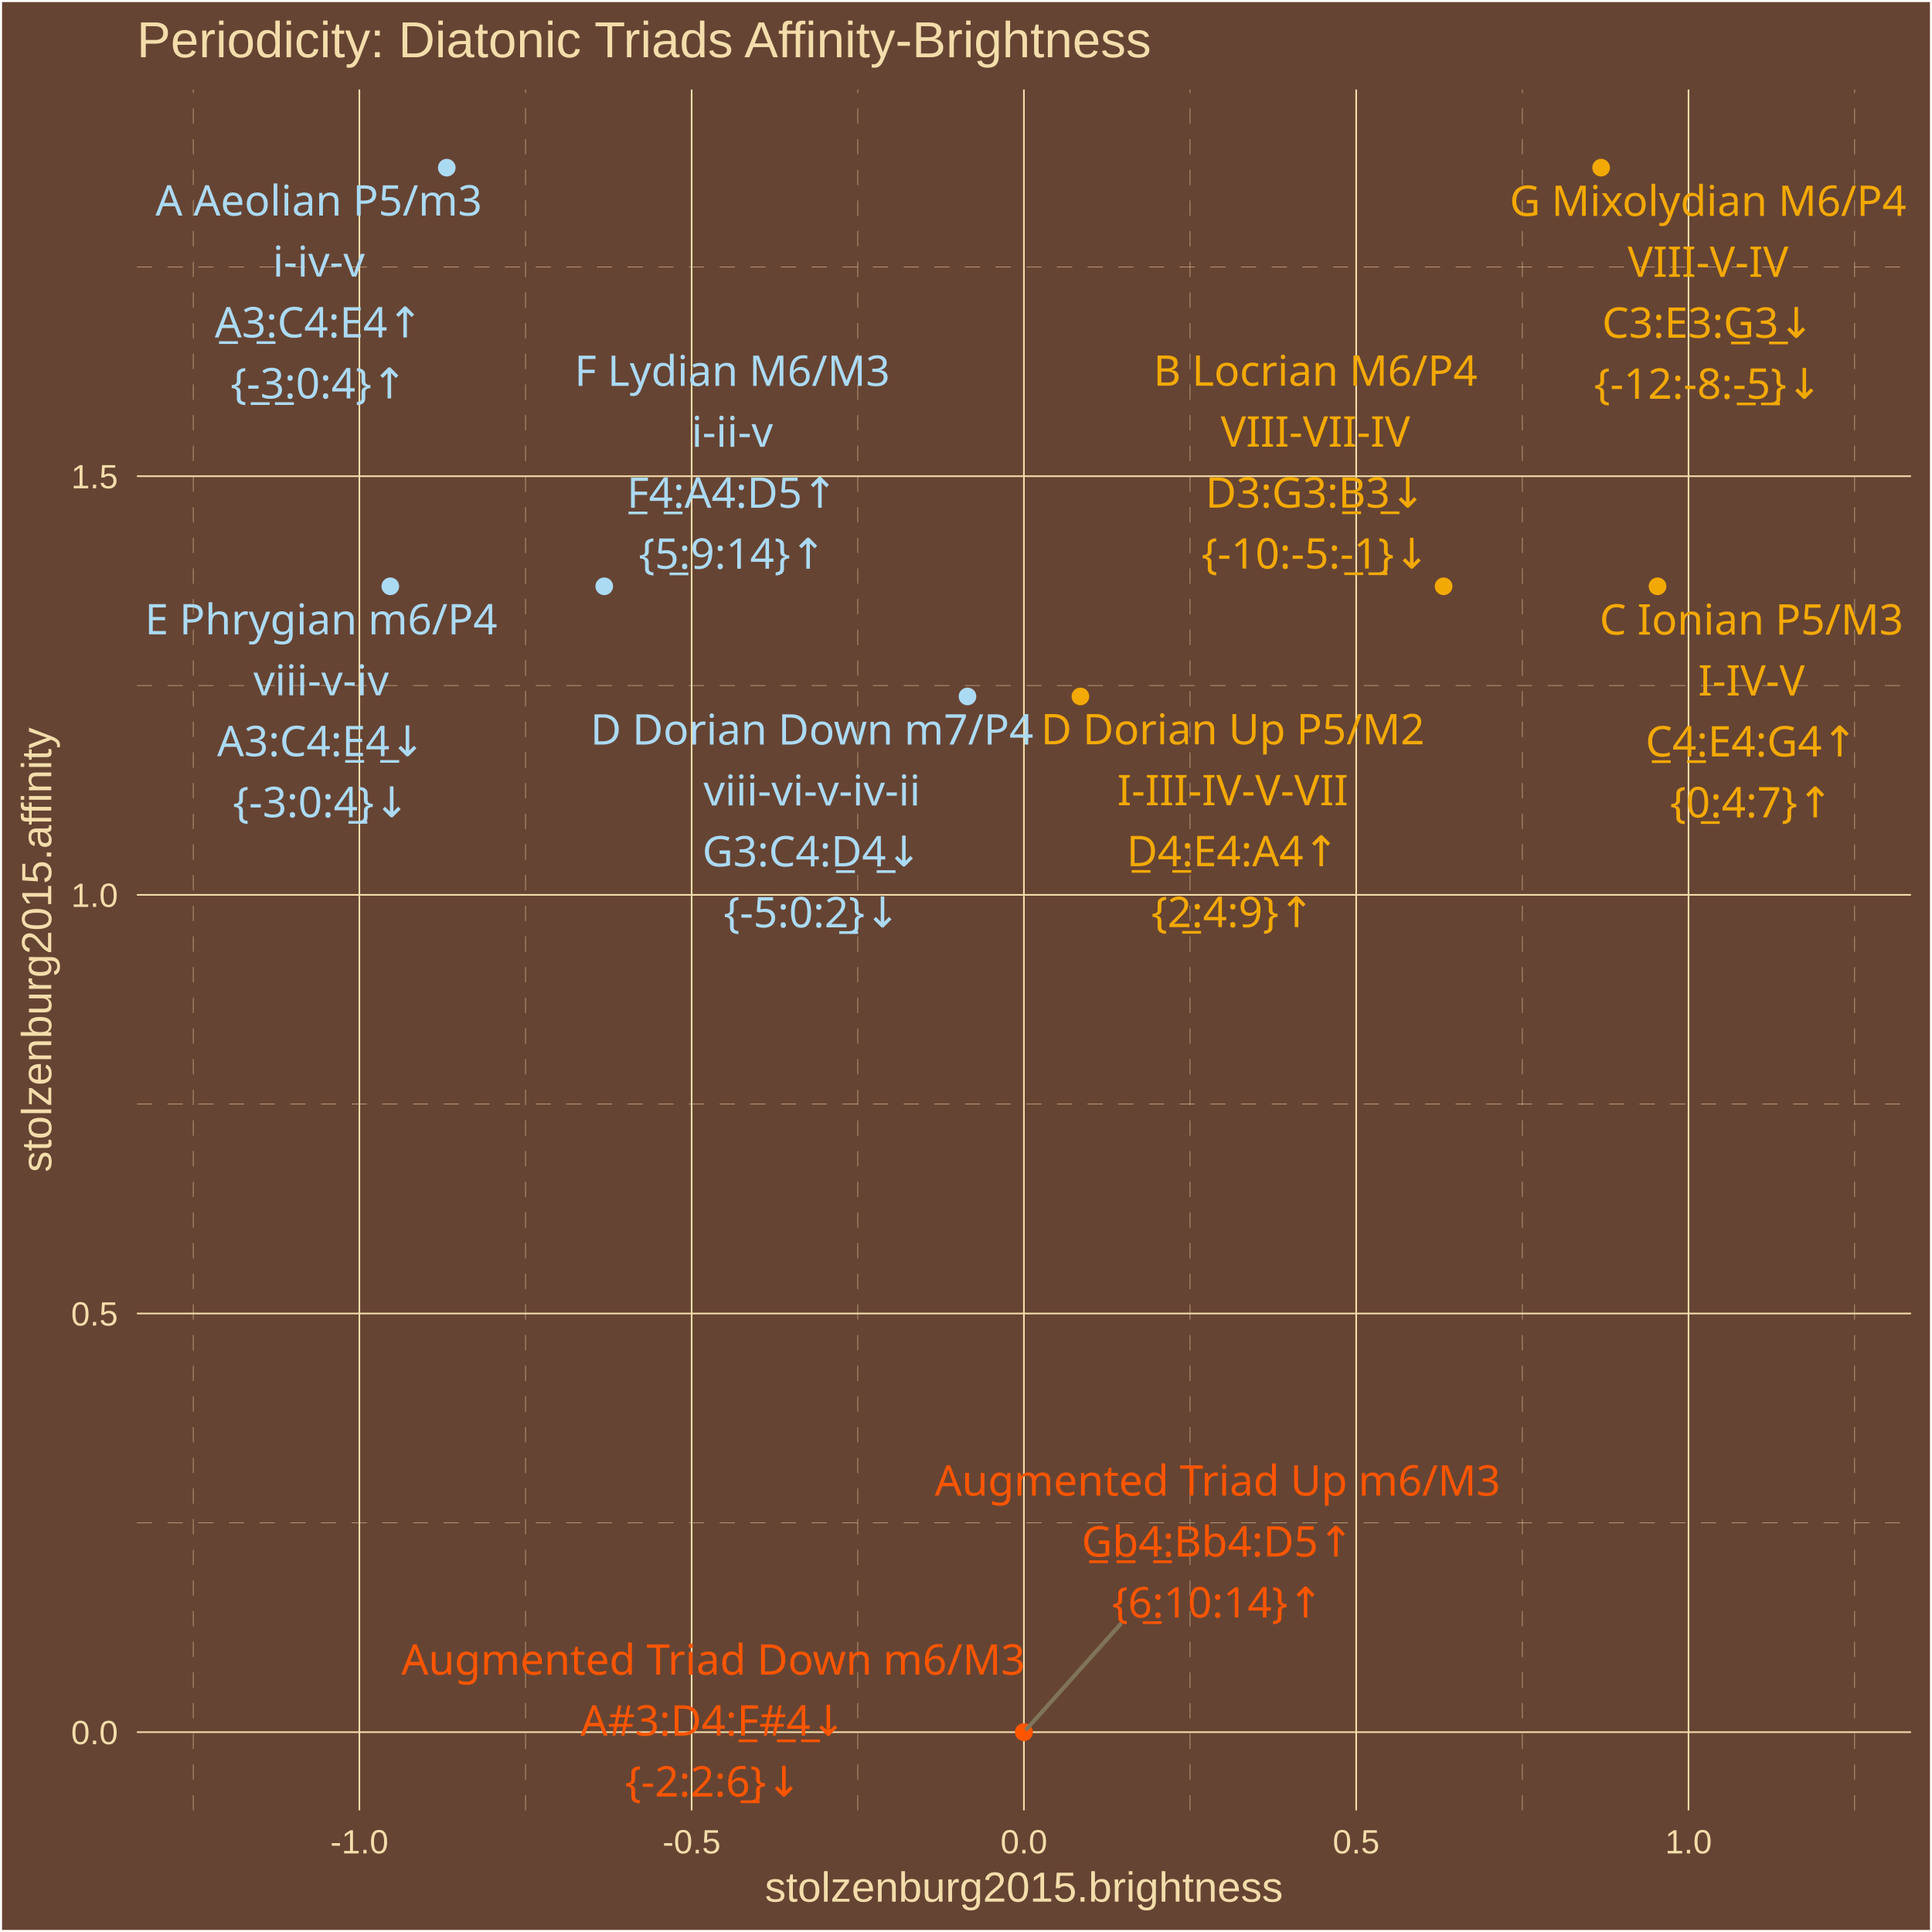
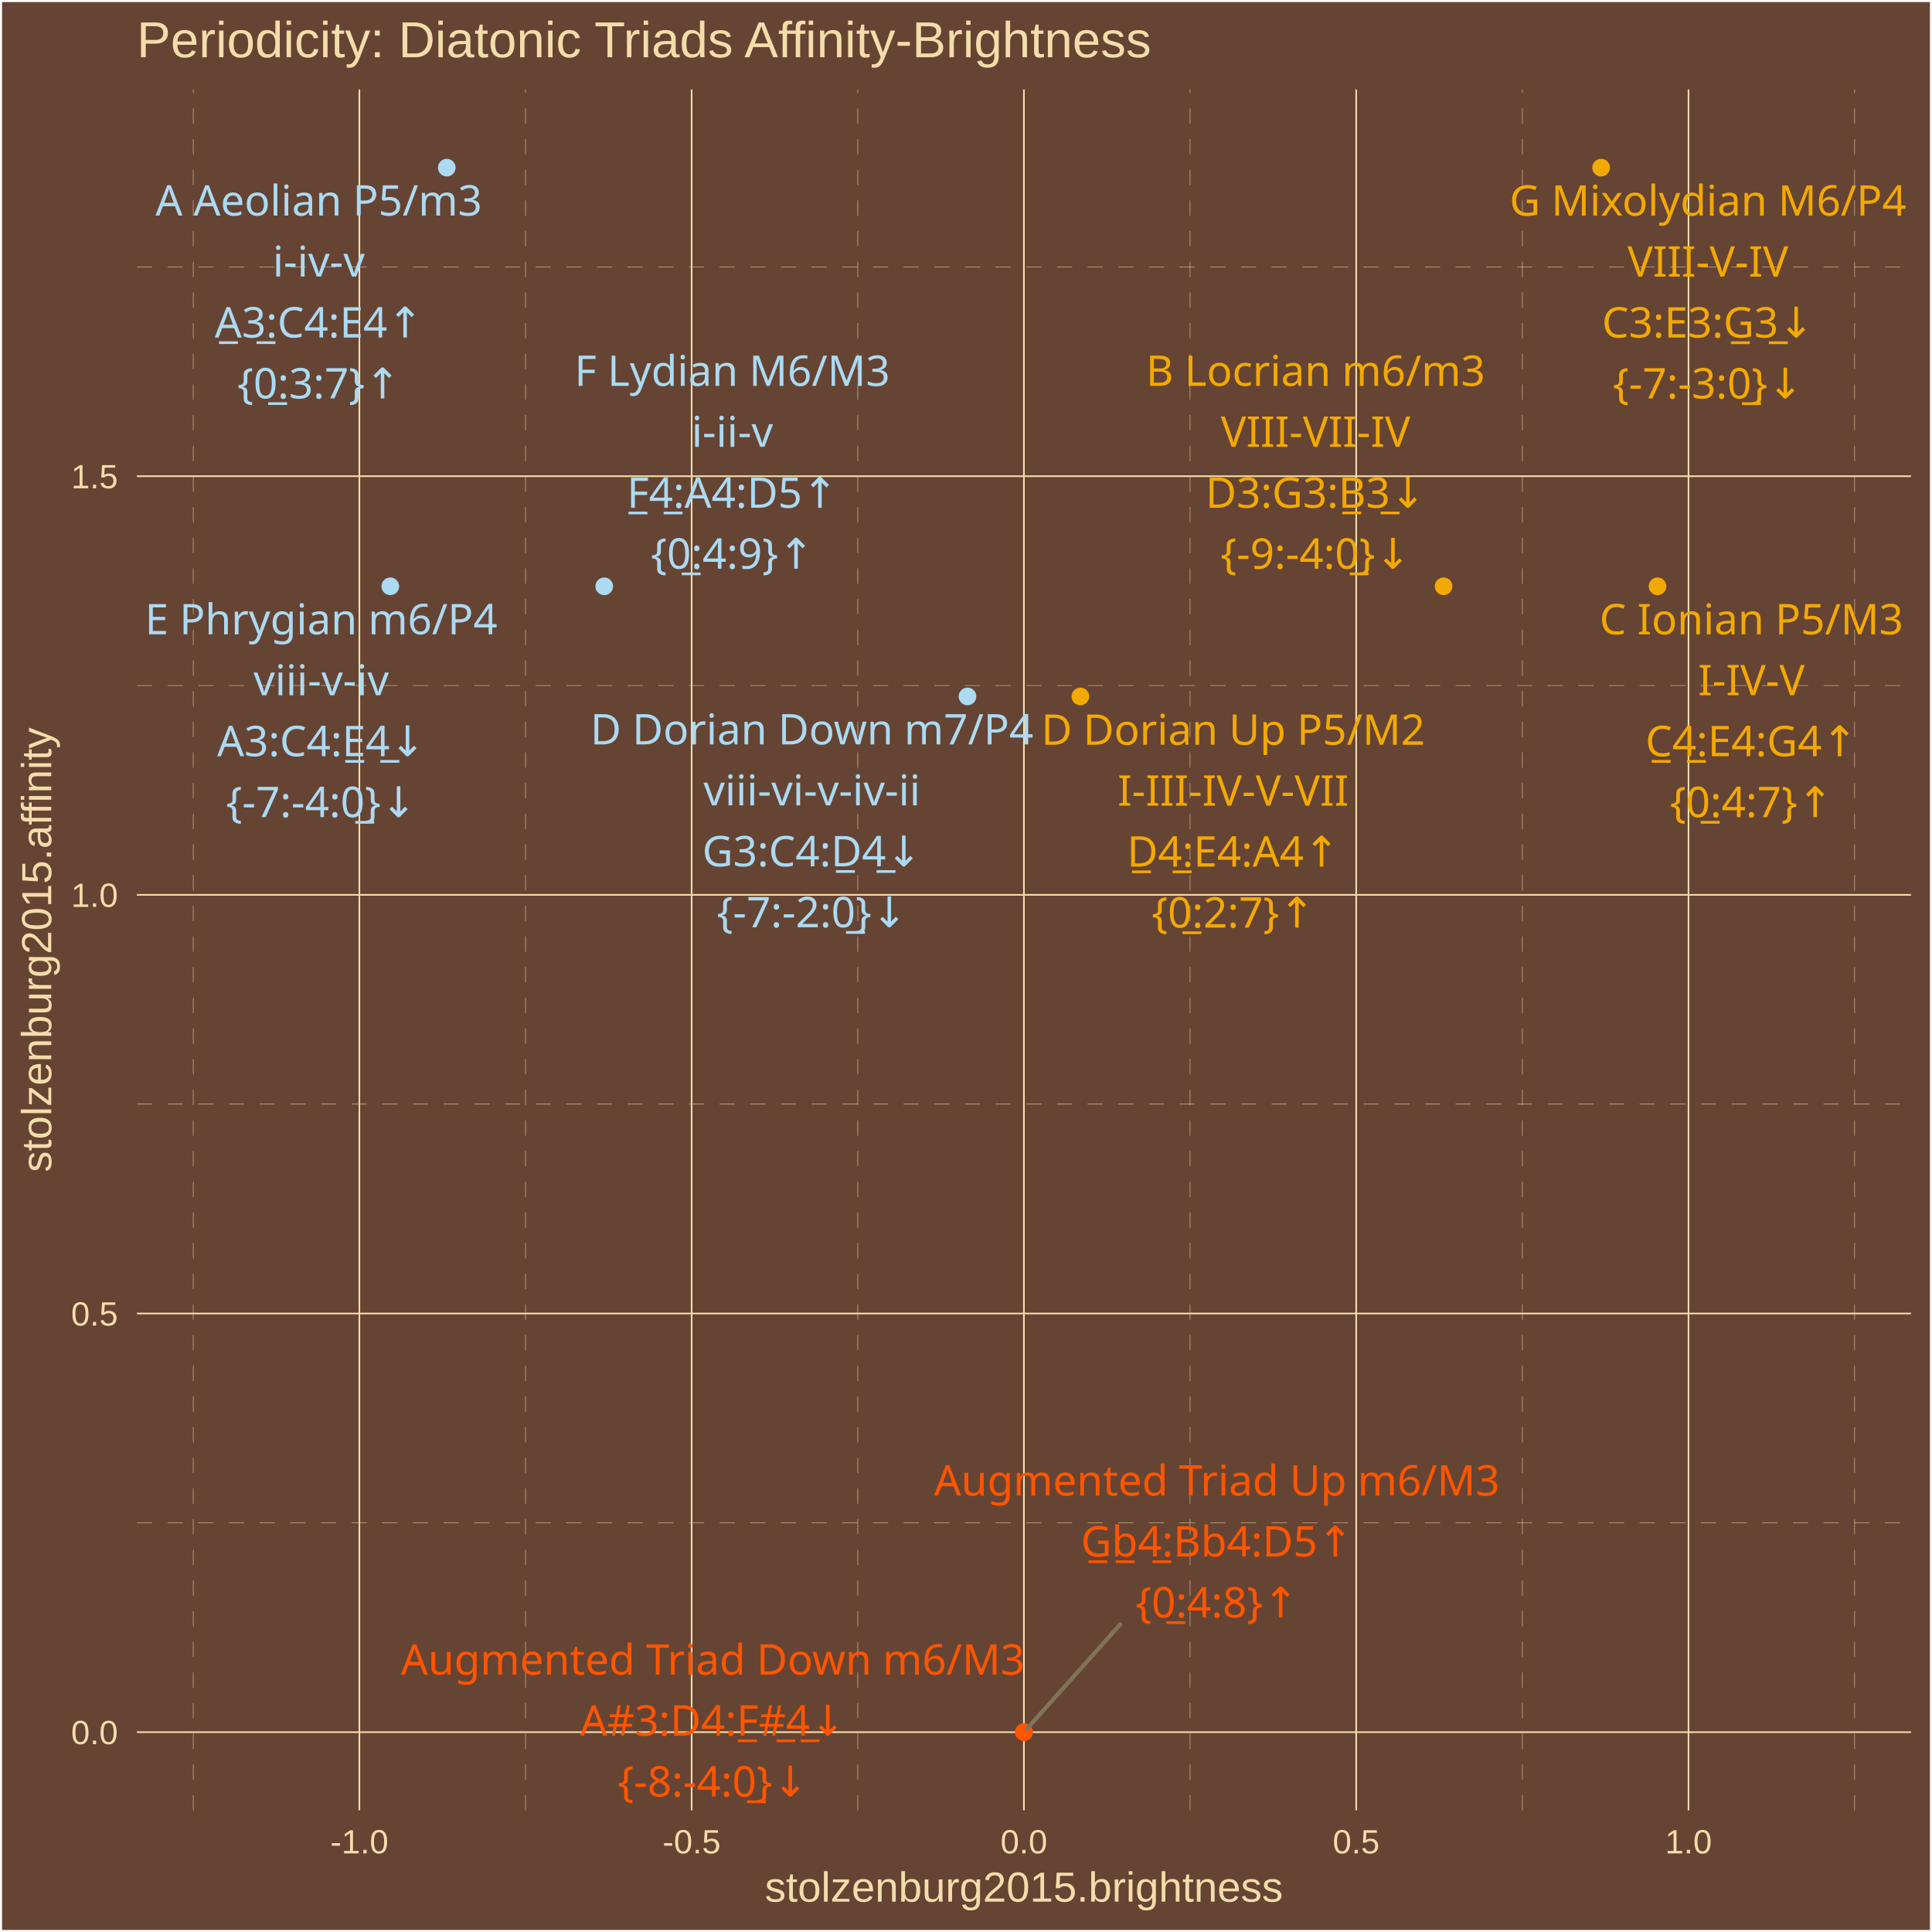
<svg xmlns="http://www.w3.org/2000/svg" class="svglite" width="504.00pt" height="504.00pt" viewBox="0 0 504.00 504.00">
  <defs>
    <style type="text/css">
    .svglite line, .svglite polyline, .svglite polygon, .svglite path, .svglite rect, .svglite circle {
      fill: none;
      stroke: #000000;
      stroke-linecap: round;
      stroke-linejoin: round;
      stroke-miterlimit: 10.00;
    }
    .svglite text {
      white-space: pre;
    }
  </style>
  </defs>
  <rect width="100%" height="100%" style="stroke: none; fill: #664433;" />
  <defs>
    <clipPath id="cpMC4wMHw1MDQuMDB8MC4wMHw1MDQuMDA=">
      <rect x="0.00" y="0.00" width="504.00" height="504.00" />
    </clipPath>
  </defs>
  <g clip-path="url(#cpMC4wMHw1MDQuMDB8MC4wMHw1MDQuMDA=)">
    <rect x="0.00" y="-0" width="504.00" height="504.00" style="stroke-width: 1.07; stroke: #FFFFFF; fill: #664433;" />
  </g>
  <defs>
    <clipPath id="cpMzUuNzF8NDk4LjUyfDIzLjM0fDQ3Mi4yNw==">
      <rect x="35.71" y="23.34" width="462.81" height="448.93" />
    </clipPath>
  </defs>
  <g clip-path="url(#cpMzUuNzF8NDk4LjUyfDIzLjM0fDQ3Mi4yNw==)">
    <rect x="35.71" y="23.34" width="462.81" height="448.93" style="stroke-width: 1.07; stroke: none; fill: #664433;" />
    <polyline points="35.71,397.25 498.52,397.25 " style="stroke-width: 0.11; stroke: #F3DDAB; stroke-dasharray: 4.00,4.00; stroke-linecap: butt;" />
    <polyline points="35.71,288.04 498.52,288.04 " style="stroke-width: 0.11; stroke: #F3DDAB; stroke-dasharray: 4.00,4.00; stroke-linecap: butt;" />
    <polyline points="35.71,178.83 498.52,178.83 " style="stroke-width: 0.11; stroke: #F3DDAB; stroke-dasharray: 4.00,4.00; stroke-linecap: butt;" />
    <polyline points="35.71,69.62 498.52,69.62 " style="stroke-width: 0.11; stroke: #F3DDAB; stroke-dasharray: 4.00,4.00; stroke-linecap: butt;" />
    <polyline points="50.41,472.27 50.41,23.34 " style="stroke-width: 0.11; stroke: #F3DDAB; stroke-dasharray: 4.00,4.00; stroke-linecap: butt;" />
    <polyline points="137.09,472.27 137.09,23.34 " style="stroke-width: 0.11; stroke: #F3DDAB; stroke-dasharray: 4.00,4.00; stroke-linecap: butt;" />
    <polyline points="223.77,472.27 223.77,23.34 " style="stroke-width: 0.11; stroke: #F3DDAB; stroke-dasharray: 4.00,4.00; stroke-linecap: butt;" />
    <polyline points="310.45,472.27 310.45,23.34 " style="stroke-width: 0.11; stroke: #F3DDAB; stroke-dasharray: 4.00,4.00; stroke-linecap: butt;" />
    <polyline points="397.14,472.27 397.14,23.34 " style="stroke-width: 0.11; stroke: #F3DDAB; stroke-dasharray: 4.00,4.00; stroke-linecap: butt;" />
    <polyline points="483.82,472.27 483.82,23.34 " style="stroke-width: 0.11; stroke: #F3DDAB; stroke-dasharray: 4.00,4.00; stroke-linecap: butt;" />
    <polyline points="35.71,451.86 498.52,451.86 " style="stroke-width: 0.43; stroke: #F3DDAB; stroke-linecap: butt;" />
    <polyline points="35.71,342.65 498.52,342.65 " style="stroke-width: 0.43; stroke: #F3DDAB; stroke-linecap: butt;" />
    <polyline points="35.71,233.44 498.52,233.44 " style="stroke-width: 0.43; stroke: #F3DDAB; stroke-linecap: butt;" />
    <polyline points="35.71,124.23 498.52,124.23 " style="stroke-width: 0.43; stroke: #F3DDAB; stroke-linecap: butt;" />
    <polyline points="93.75,472.27 93.75,23.34 " style="stroke-width: 0.43; stroke: #F3DDAB; stroke-linecap: butt;" />
    <polyline points="180.43,472.27 180.43,23.34 " style="stroke-width: 0.43; stroke: #F3DDAB; stroke-linecap: butt;" />
    <polyline points="267.11,472.27 267.11,23.34 " style="stroke-width: 0.43; stroke: #F3DDAB; stroke-linecap: butt;" />
    <polyline points="353.79,472.27 353.79,23.34 " style="stroke-width: 0.43; stroke: #F3DDAB; stroke-linecap: butt;" />
    <polyline points="440.48,472.27 440.48,23.34 " style="stroke-width: 0.43; stroke: #F3DDAB; stroke-linecap: butt;" />
    <circle cx="432.40" cy="152.95" r="1.95" style="stroke-width: 0.71; stroke: #F3A904; fill: #F3A904;" />
    <circle cx="101.82" cy="152.95" r="1.95" style="stroke-width: 0.71; stroke: #ABDAF3; fill: #ABDAF3;" />
    <circle cx="417.68" cy="43.74" r="1.95" style="stroke-width: 0.71; stroke: #F3A904; fill: #F3A904;" />
    <circle cx="116.55" cy="43.74" r="1.95" style="stroke-width: 0.71; stroke: #ABDAF3; fill: #ABDAF3;" />
    <circle cx="376.59" cy="152.95" r="1.95" style="stroke-width: 0.71; stroke: #F3A904; fill: #F3A904;" />
    <circle cx="157.63" cy="152.95" r="1.95" style="stroke-width: 0.71; stroke: #ABDAF3; fill: #ABDAF3;" />
    <circle cx="281.84" cy="181.68" r="1.95" style="stroke-width: 0.71; stroke: #F3A904; fill: #F3A904;" />
    <circle cx="252.39" cy="181.68" r="1.95" style="stroke-width: 0.71; stroke: #ABDAF3; fill: #ABDAF3;" />
    <circle cx="267.11" cy="451.86" r="1.95" style="stroke-width: 0.71; stroke: #FF5500; fill: #FF5500;" />
    <circle cx="267.11" cy="451.86" r="1.95" style="stroke-width: 0.71; stroke: #FF5500; fill: #FF5500;" />
-     <line x1="292.25" y1="423.75" x2="267.86" y2="451.03" style="stroke-width: 1.07; stroke: #7F745A;" />
-     <text x="456.90" y="165.54" text-anchor="middle" style="font-size: 11.04px;fill: #F3A904; font-family: &quot;Arial Unicode MS&quot;;" textLength="76.03px" lengthAdjust="spacingAndGlyphs">C Ionian P5/M3</text>
-     <text x="456.90" y="181.44" text-anchor="middle" style="font-size: 11.04px;fill: #F3A904; font-family: &quot;Arial Unicode MS&quot;;" textLength="28.20px" lengthAdjust="spacingAndGlyphs">I-IV-V</text>
-     <text x="456.90" y="197.34" text-anchor="middle" style="font-size: 11.04px;fill: #F3A904; font-family: &quot;Arial Unicode MS&quot;;" textLength="56.30px" lengthAdjust="spacingAndGlyphs">C̲4̲:E4:G4↑</text>
-     <text x="456.90" y="213.23" text-anchor="middle" style="font-size: 11.04px;fill: #F3A904; font-family: &quot;Arial Unicode MS&quot;;" textLength="39.77px" lengthAdjust="spacingAndGlyphs">{0̲:4:7}↑</text>
-     <text x="83.77" y="165.49" text-anchor="middle" style="font-size: 11.04px;fill: #ABDAF3; font-family: &quot;Arial Unicode MS&quot;;" textLength="88.91px" lengthAdjust="spacingAndGlyphs">E Phrygian m6/P4</text>
-     <text x="83.77" y="181.39" text-anchor="middle" style="font-size: 11.04px;fill: #ABDAF3; font-family: &quot;Arial Unicode MS&quot;;" textLength="33.68px" lengthAdjust="spacingAndGlyphs">viii-v-iv</text>
-     <text x="83.77" y="197.28" text-anchor="middle" style="font-size: 11.04px;fill: #ABDAF3; font-family: &quot;Arial Unicode MS&quot;;" textLength="55.08px" lengthAdjust="spacingAndGlyphs">A3:C4:E̲4̲↓</text>
-     <text x="83.77" y="213.18" text-anchor="middle" style="font-size: 11.04px;fill: #ABDAF3; font-family: &quot;Arial Unicode MS&quot;;" textLength="43.44px" lengthAdjust="spacingAndGlyphs">{-3:0:4̲}↓</text>
-     <text x="445.57" y="56.33" text-anchor="middle" style="font-size: 11.04px;fill: #F3A904; font-family: &quot;Arial Unicode MS&quot;;" textLength="98.70px" lengthAdjust="spacingAndGlyphs">G Mixolydian M6/P4</text>
-     <text x="445.57" y="72.23" text-anchor="middle" style="font-size: 11.04px;fill: #F3A904; font-family: &quot;Arial Unicode MS&quot;;" textLength="41.69px" lengthAdjust="spacingAndGlyphs">VIII-V-IV</text>
-     <text x="445.57" y="88.12" text-anchor="middle" style="font-size: 11.04px;fill: #F3A904; font-family: &quot;Arial Unicode MS&quot;;" textLength="56.30px" lengthAdjust="spacingAndGlyphs">C3:E3:G̲3̲↓</text>
-     <text x="445.57" y="104.02" text-anchor="middle" style="font-size: 11.04px;fill: #F3A904; font-family: &quot;Arial Unicode MS&quot;;" textLength="56.92px" lengthAdjust="spacingAndGlyphs">{-12:-8:-̲5̲}↓</text>
+     <line x1="292.23" y1="423.75" x2="267.86" y2="451.03" style="stroke-width: 1.07; stroke: #7F745A;" />
+     <text x="456.88" y="165.48" text-anchor="middle" style="font-size: 11.04px;fill: #F3A904; font-family: &quot;Arial Unicode MS&quot;;" textLength="76.03px" lengthAdjust="spacingAndGlyphs">C Ionian P5/M3</text>
+     <text x="456.88" y="181.38" text-anchor="middle" style="font-size: 11.04px;fill: #F3A904; font-family: &quot;Arial Unicode MS&quot;;" textLength="28.20px" lengthAdjust="spacingAndGlyphs">I-IV-V</text>
+     <text x="456.88" y="197.27" text-anchor="middle" style="font-size: 11.04px;fill: #F3A904; font-family: &quot;Arial Unicode MS&quot;;" textLength="56.30px" lengthAdjust="spacingAndGlyphs">C̲4̲:E4:G4↑</text>
+     <text x="456.88" y="213.17" text-anchor="middle" style="font-size: 11.04px;fill: #F3A904; font-family: &quot;Arial Unicode MS&quot;;" textLength="39.77px" lengthAdjust="spacingAndGlyphs">{0̲:4:7}↑</text>
+     <text x="83.79" y="165.47" text-anchor="middle" style="font-size: 11.04px;fill: #ABDAF3; font-family: &quot;Arial Unicode MS&quot;;" textLength="88.91px" lengthAdjust="spacingAndGlyphs">E Phrygian m6/P4</text>
+     <text x="83.79" y="181.37" text-anchor="middle" style="font-size: 11.04px;fill: #ABDAF3; font-family: &quot;Arial Unicode MS&quot;;" textLength="33.68px" lengthAdjust="spacingAndGlyphs">viii-v-iv</text>
+     <text x="83.79" y="197.27" text-anchor="middle" style="font-size: 11.04px;fill: #ABDAF3; font-family: &quot;Arial Unicode MS&quot;;" textLength="55.08px" lengthAdjust="spacingAndGlyphs">A3:C4:E̲4̲↓</text>
+     <text x="83.79" y="213.16" text-anchor="middle" style="font-size: 11.04px;fill: #ABDAF3; font-family: &quot;Arial Unicode MS&quot;;" textLength="47.12px" lengthAdjust="spacingAndGlyphs">{-7:-4:0̲}↓</text>
+     <text x="445.54" y="56.26" text-anchor="middle" style="font-size: 11.04px;fill: #F3A904; font-family: &quot;Arial Unicode MS&quot;;" textLength="98.70px" lengthAdjust="spacingAndGlyphs">G Mixolydian M6/P4</text>
+     <text x="445.54" y="72.16" text-anchor="middle" style="font-size: 11.04px;fill: #F3A904; font-family: &quot;Arial Unicode MS&quot;;" textLength="41.69px" lengthAdjust="spacingAndGlyphs">VIII-V-IV</text>
+     <text x="445.54" y="88.06" text-anchor="middle" style="font-size: 11.04px;fill: #F3A904; font-family: &quot;Arial Unicode MS&quot;;" textLength="56.30px" lengthAdjust="spacingAndGlyphs">C3:E3:G̲3̲↓</text>
+     <text x="445.54" y="103.95" text-anchor="middle" style="font-size: 11.04px;fill: #F3A904; font-family: &quot;Arial Unicode MS&quot;;" textLength="47.12px" lengthAdjust="spacingAndGlyphs">{-7:-3:0̲}↓</text>
    <text x="83.16" y="56.24" text-anchor="middle" style="font-size: 11.04px;fill: #ABDAF3; font-family: &quot;Arial Unicode MS&quot;;" textLength="82.17px" lengthAdjust="spacingAndGlyphs">A Aeolian P5/m3</text>
    <text x="83.16" y="72.14" text-anchor="middle" style="font-size: 11.04px;fill: #ABDAF3; font-family: &quot;Arial Unicode MS&quot;;" textLength="23.27px" lengthAdjust="spacingAndGlyphs">i-iv-v</text>
-     <text x="83.16" y="88.03" text-anchor="middle" style="font-size: 11.04px;fill: #ABDAF3; font-family: &quot;Arial Unicode MS&quot;;" textLength="55.08px" lengthAdjust="spacingAndGlyphs">A̲3̲:C4:E4↑</text>
-     <text x="83.16" y="103.93" text-anchor="middle" style="font-size: 11.04px;fill: #ABDAF3; font-family: &quot;Arial Unicode MS&quot;;" textLength="43.44px" lengthAdjust="spacingAndGlyphs">{-̲3̲:0:4}↑</text>
-     <text x="343.16" y="100.63" text-anchor="middle" style="font-size: 11.04px;fill: #F3A904; font-family: &quot;Arial Unicode MS&quot;;" textLength="81.55px" lengthAdjust="spacingAndGlyphs">B Locrian M6/P4</text>
-     <text x="343.16" y="116.52" text-anchor="middle" style="font-size: 11.04px;fill: #F3A904; font-family: &quot;Arial Unicode MS&quot;;" textLength="47.82px" lengthAdjust="spacingAndGlyphs">VIII-VII-IV</text>
-     <text x="343.16" y="132.42" text-anchor="middle" style="font-size: 11.04px;fill: #F3A904; font-family: &quot;Arial Unicode MS&quot;;" textLength="56.30px" lengthAdjust="spacingAndGlyphs">D3:G3:B̲3̲↓</text>
-     <text x="343.16" y="148.32" text-anchor="middle" style="font-size: 11.04px;fill: #F3A904; font-family: &quot;Arial Unicode MS&quot;;" textLength="56.92px" lengthAdjust="spacingAndGlyphs">{-10:-5:-̲1̲}↓</text>
-     <text x="191.02" y="100.67" text-anchor="middle" style="font-size: 11.04px;fill: #ABDAF3; font-family: &quot;Arial Unicode MS&quot;;" textLength="79.08px" lengthAdjust="spacingAndGlyphs">F Lydian M6/M3</text>
-     <text x="191.02" y="116.57" text-anchor="middle" style="font-size: 11.04px;fill: #ABDAF3; font-family: &quot;Arial Unicode MS&quot;;" textLength="20.20px" lengthAdjust="spacingAndGlyphs">i-ii-v</text>
-     <text x="191.02" y="132.46" text-anchor="middle" style="font-size: 11.04px;fill: #ABDAF3; font-family: &quot;Arial Unicode MS&quot;;" textLength="54.46px" lengthAdjust="spacingAndGlyphs">F̲4̲:A4:D5↑</text>
-     <text x="191.02" y="148.36" text-anchor="middle" style="font-size: 11.04px;fill: #ABDAF3; font-family: &quot;Arial Unicode MS&quot;;" textLength="45.91px" lengthAdjust="spacingAndGlyphs">{5̲:9:14}↑</text>
-     <text x="321.59" y="194.17" text-anchor="middle" style="font-size: 11.04px;fill: #F3A904; font-family: &quot;Arial Unicode MS&quot;;" textLength="95.63px" lengthAdjust="spacingAndGlyphs">D Dorian Up P5/M2</text>
-     <text x="321.59" y="210.07" text-anchor="middle" style="font-size: 11.04px;fill: #F3A904; font-family: &quot;Arial Unicode MS&quot;;" textLength="58.23px" lengthAdjust="spacingAndGlyphs">I-III-IV-V-VII</text>
-     <text x="321.59" y="225.97" text-anchor="middle" style="font-size: 11.04px;fill: #F3A904; font-family: &quot;Arial Unicode MS&quot;;" textLength="55.08px" lengthAdjust="spacingAndGlyphs">D̲4̲:E4:A4↑</text>
-     <text x="321.59" y="241.86" text-anchor="middle" style="font-size: 11.04px;fill: #F3A904; font-family: &quot;Arial Unicode MS&quot;;" textLength="39.77px" lengthAdjust="spacingAndGlyphs">{2̲:4:9}↑</text>
-     <text x="211.81" y="194.23" text-anchor="middle" style="font-size: 11.04px;fill: #ABDAF3; font-family: &quot;Arial Unicode MS&quot;;" textLength="109.73px" lengthAdjust="spacingAndGlyphs">D Dorian Down m7/P4</text>
-     <text x="211.81" y="210.12" text-anchor="middle" style="font-size: 11.04px;fill: #ABDAF3; font-family: &quot;Arial Unicode MS&quot;;" textLength="53.88px" lengthAdjust="spacingAndGlyphs">viii-vi-v-iv-ii</text>
-     <text x="211.81" y="226.02" text-anchor="middle" style="font-size: 11.04px;fill: #ABDAF3; font-family: &quot;Arial Unicode MS&quot;;" textLength="56.91px" lengthAdjust="spacingAndGlyphs">G3:C4:D̲4̲↓</text>
-     <text x="211.81" y="241.92" text-anchor="middle" style="font-size: 11.04px;fill: #ABDAF3; font-family: &quot;Arial Unicode MS&quot;;" textLength="43.44px" lengthAdjust="spacingAndGlyphs">{-5:0:2̲}↓</text>
-     <text x="317.64" y="390.16" text-anchor="middle" style="font-size: 11.04px;fill: #FF5500; font-family: &quot;Arial Unicode MS&quot;;" textLength="138.56px" lengthAdjust="spacingAndGlyphs">Augmented Triad Up m6/M3</text>
-     <text x="317.64" y="406.06" text-anchor="middle" style="font-size: 11.04px;fill: #FF5500; font-family: &quot;Arial Unicode MS&quot;;" textLength="68.57px" lengthAdjust="spacingAndGlyphs">G̲b̲4̲:Bb4:D5↑</text>
-     <text x="317.64" y="421.95" text-anchor="middle" style="font-size: 11.04px;fill: #FF5500; font-family: &quot;Arial Unicode MS&quot;;" textLength="52.04px" lengthAdjust="spacingAndGlyphs">{6̲:10:14}↑</text>
-     <text x="186.08" y="436.87" text-anchor="middle" style="font-size: 11.04px;fill: #FF5500; font-family: &quot;Arial Unicode MS&quot;;" textLength="152.65px" lengthAdjust="spacingAndGlyphs">Augmented Triad Down m6/M3</text>
-     <text x="186.08" y="452.77" text-anchor="middle" style="font-size: 11.04px;fill: #FF5500; font-family: &quot;Arial Unicode MS&quot;;" textLength="66.73px" lengthAdjust="spacingAndGlyphs">A#3:D4:F̲#̲4̲↓</text>
-     <text x="186.08" y="468.67" text-anchor="middle" style="font-size: 11.04px;fill: #FF5500; font-family: &quot;Arial Unicode MS&quot;;" textLength="43.44px" lengthAdjust="spacingAndGlyphs">{-2:2:6̲}↓</text>
+     <text x="83.16" y="88.04" text-anchor="middle" style="font-size: 11.04px;fill: #ABDAF3; font-family: &quot;Arial Unicode MS&quot;;" textLength="55.08px" lengthAdjust="spacingAndGlyphs">A̲3̲:C4:E4↑</text>
+     <text x="83.16" y="103.94" text-anchor="middle" style="font-size: 11.04px;fill: #ABDAF3; font-family: &quot;Arial Unicode MS&quot;;" textLength="39.77px" lengthAdjust="spacingAndGlyphs">{0̲:3:7}↑</text>
+     <text x="343.19" y="100.66" text-anchor="middle" style="font-size: 11.04px;fill: #F3A904; font-family: &quot;Arial Unicode MS&quot;;" textLength="83.38px" lengthAdjust="spacingAndGlyphs">B Locrian m6/m3</text>
+     <text x="343.19" y="116.56" text-anchor="middle" style="font-size: 11.04px;fill: #F3A904; font-family: &quot;Arial Unicode MS&quot;;" textLength="47.82px" lengthAdjust="spacingAndGlyphs">VIII-VII-IV</text>
+     <text x="343.19" y="132.46" text-anchor="middle" style="font-size: 11.04px;fill: #F3A904; font-family: &quot;Arial Unicode MS&quot;;" textLength="56.30px" lengthAdjust="spacingAndGlyphs">D3:G3:B̲3̲↓</text>
+     <text x="343.19" y="148.36" text-anchor="middle" style="font-size: 11.04px;fill: #F3A904; font-family: &quot;Arial Unicode MS&quot;;" textLength="47.12px" lengthAdjust="spacingAndGlyphs">{-9:-4:0̲}↓</text>
+     <text x="191.03" y="100.67" text-anchor="middle" style="font-size: 11.04px;fill: #ABDAF3; font-family: &quot;Arial Unicode MS&quot;;" textLength="79.08px" lengthAdjust="spacingAndGlyphs">F Lydian M6/M3</text>
+     <text x="191.03" y="116.57" text-anchor="middle" style="font-size: 11.04px;fill: #ABDAF3; font-family: &quot;Arial Unicode MS&quot;;" textLength="20.20px" lengthAdjust="spacingAndGlyphs">i-ii-v</text>
+     <text x="191.03" y="132.47" text-anchor="middle" style="font-size: 11.04px;fill: #ABDAF3; font-family: &quot;Arial Unicode MS&quot;;" textLength="54.46px" lengthAdjust="spacingAndGlyphs">F̲4̲:A4:D5↑</text>
+     <text x="191.03" y="148.36" text-anchor="middle" style="font-size: 11.04px;fill: #ABDAF3; font-family: &quot;Arial Unicode MS&quot;;" textLength="39.77px" lengthAdjust="spacingAndGlyphs">{0̲:4:9}↑</text>
+     <text x="321.69" y="194.29" text-anchor="middle" style="font-size: 11.04px;fill: #F3A904; font-family: &quot;Arial Unicode MS&quot;;" textLength="95.63px" lengthAdjust="spacingAndGlyphs">D Dorian Up P5/M2</text>
+     <text x="321.69" y="210.18" text-anchor="middle" style="font-size: 11.04px;fill: #F3A904; font-family: &quot;Arial Unicode MS&quot;;" textLength="58.23px" lengthAdjust="spacingAndGlyphs">I-III-IV-V-VII</text>
+     <text x="321.69" y="226.08" text-anchor="middle" style="font-size: 11.04px;fill: #F3A904; font-family: &quot;Arial Unicode MS&quot;;" textLength="55.08px" lengthAdjust="spacingAndGlyphs">D̲4̲:E4:A4↑</text>
+     <text x="321.69" y="241.98" text-anchor="middle" style="font-size: 11.04px;fill: #F3A904; font-family: &quot;Arial Unicode MS&quot;;" textLength="39.77px" lengthAdjust="spacingAndGlyphs">{0̲:2:7}↑</text>
+     <text x="211.80" y="194.20" text-anchor="middle" style="font-size: 11.04px;fill: #ABDAF3; font-family: &quot;Arial Unicode MS&quot;;" textLength="109.73px" lengthAdjust="spacingAndGlyphs">D Dorian Down m7/P4</text>
+     <text x="211.80" y="210.10" text-anchor="middle" style="font-size: 11.04px;fill: #ABDAF3; font-family: &quot;Arial Unicode MS&quot;;" textLength="53.88px" lengthAdjust="spacingAndGlyphs">viii-vi-v-iv-ii</text>
+     <text x="211.80" y="226.00" text-anchor="middle" style="font-size: 11.04px;fill: #ABDAF3; font-family: &quot;Arial Unicode MS&quot;;" textLength="56.91px" lengthAdjust="spacingAndGlyphs">G3:C4:D̲4̲↓</text>
+     <text x="211.80" y="241.89" text-anchor="middle" style="font-size: 11.04px;fill: #ABDAF3; font-family: &quot;Arial Unicode MS&quot;;" textLength="47.12px" lengthAdjust="spacingAndGlyphs">{-7:-2:0̲}↓</text>
+     <text x="317.45" y="390.15" text-anchor="middle" style="font-size: 11.04px;fill: #FF5500; font-family: &quot;Arial Unicode MS&quot;;" textLength="138.56px" lengthAdjust="spacingAndGlyphs">Augmented Triad Up m6/M3</text>
+     <text x="317.45" y="406.05" text-anchor="middle" style="font-size: 11.04px;fill: #FF5500; font-family: &quot;Arial Unicode MS&quot;;" textLength="68.57px" lengthAdjust="spacingAndGlyphs">G̲b̲4̲:Bb4:D5↑</text>
+     <text x="317.45" y="421.95" text-anchor="middle" style="font-size: 11.04px;fill: #FF5500; font-family: &quot;Arial Unicode MS&quot;;" textLength="39.77px" lengthAdjust="spacingAndGlyphs">{0̲:4:8}↑</text>
+     <text x="185.96" y="436.87" text-anchor="middle" style="font-size: 11.04px;fill: #FF5500; font-family: &quot;Arial Unicode MS&quot;;" textLength="152.65px" lengthAdjust="spacingAndGlyphs">Augmented Triad Down m6/M3</text>
+     <text x="185.96" y="452.77" text-anchor="middle" style="font-size: 11.04px;fill: #FF5500; font-family: &quot;Arial Unicode MS&quot;;" textLength="66.73px" lengthAdjust="spacingAndGlyphs">A#3:D4:F̲#̲4̲↓</text>
+     <text x="185.96" y="468.67" text-anchor="middle" style="font-size: 11.04px;fill: #FF5500; font-family: &quot;Arial Unicode MS&quot;;" textLength="47.12px" lengthAdjust="spacingAndGlyphs">{-8:-4:0̲}↓</text>
  </g>
  <g clip-path="url(#cpMC4wMHw1MDQuMDB8MC4wMHw1MDQuMDA=)">
    <text x="30.78" y="455.01" text-anchor="end" style="font-size: 8.80px;fill: #F3DDAB; font-family: &quot;Arial&quot;;" textLength="12.23px" lengthAdjust="spacingAndGlyphs">0.0</text>
    <text x="30.78" y="345.80" text-anchor="end" style="font-size: 8.80px;fill: #F3DDAB; font-family: &quot;Arial&quot;;" textLength="12.23px" lengthAdjust="spacingAndGlyphs">0.5</text>
    <text x="30.78" y="236.59" text-anchor="end" style="font-size: 8.80px;fill: #F3DDAB; font-family: &quot;Arial&quot;;" textLength="12.23px" lengthAdjust="spacingAndGlyphs">1.0</text>
    <text x="30.78" y="127.38" text-anchor="end" style="font-size: 8.80px;fill: #F3DDAB; font-family: &quot;Arial&quot;;" textLength="12.23px" lengthAdjust="spacingAndGlyphs">1.5</text>
    <text x="93.75" y="483.50" text-anchor="middle" style="font-size: 8.80px;fill: #F3DDAB; font-family: &quot;Arial&quot;;" textLength="15.16px" lengthAdjust="spacingAndGlyphs">-1.0</text>
    <text x="180.43" y="483.50" text-anchor="middle" style="font-size: 8.80px;fill: #F3DDAB; font-family: &quot;Arial&quot;;" textLength="15.16px" lengthAdjust="spacingAndGlyphs">-0.5</text>
    <text x="267.11" y="483.50" text-anchor="middle" style="font-size: 8.80px;fill: #F3DDAB; font-family: &quot;Arial&quot;;" textLength="12.23px" lengthAdjust="spacingAndGlyphs">0.0</text>
    <text x="353.79" y="483.50" text-anchor="middle" style="font-size: 8.80px;fill: #F3DDAB; font-family: &quot;Arial&quot;;" textLength="12.23px" lengthAdjust="spacingAndGlyphs">0.5</text>
    <text x="440.48" y="483.50" text-anchor="middle" style="font-size: 8.80px;fill: #F3DDAB; font-family: &quot;Arial&quot;;" textLength="12.23px" lengthAdjust="spacingAndGlyphs">1.0</text>
    <text x="267.11" y="496.09" text-anchor="middle" style="font-size: 11.00px;fill: #F3DDAB; font-family: &quot;Arial&quot;;" textLength="135.17px" lengthAdjust="spacingAndGlyphs">stolzenburg2015.brightness</text>
    <text transform="translate(13.37,247.80) rotate(-90)" text-anchor="middle" style="font-size: 11.00px;fill: #F3DDAB; font-family: &quot;Arial&quot;;" textLength="116.19px" lengthAdjust="spacingAndGlyphs">stolzenburg2015.affinity</text>
    <text x="35.71" y="14.94" style="font-size: 13.20px;fill: #F3DDAB; font-family: &quot;Arial&quot;;" textLength="266.11px" lengthAdjust="spacingAndGlyphs">Periodicity: Diatonic Triads Affinity-Brightness</text>
  </g>
</svg>
